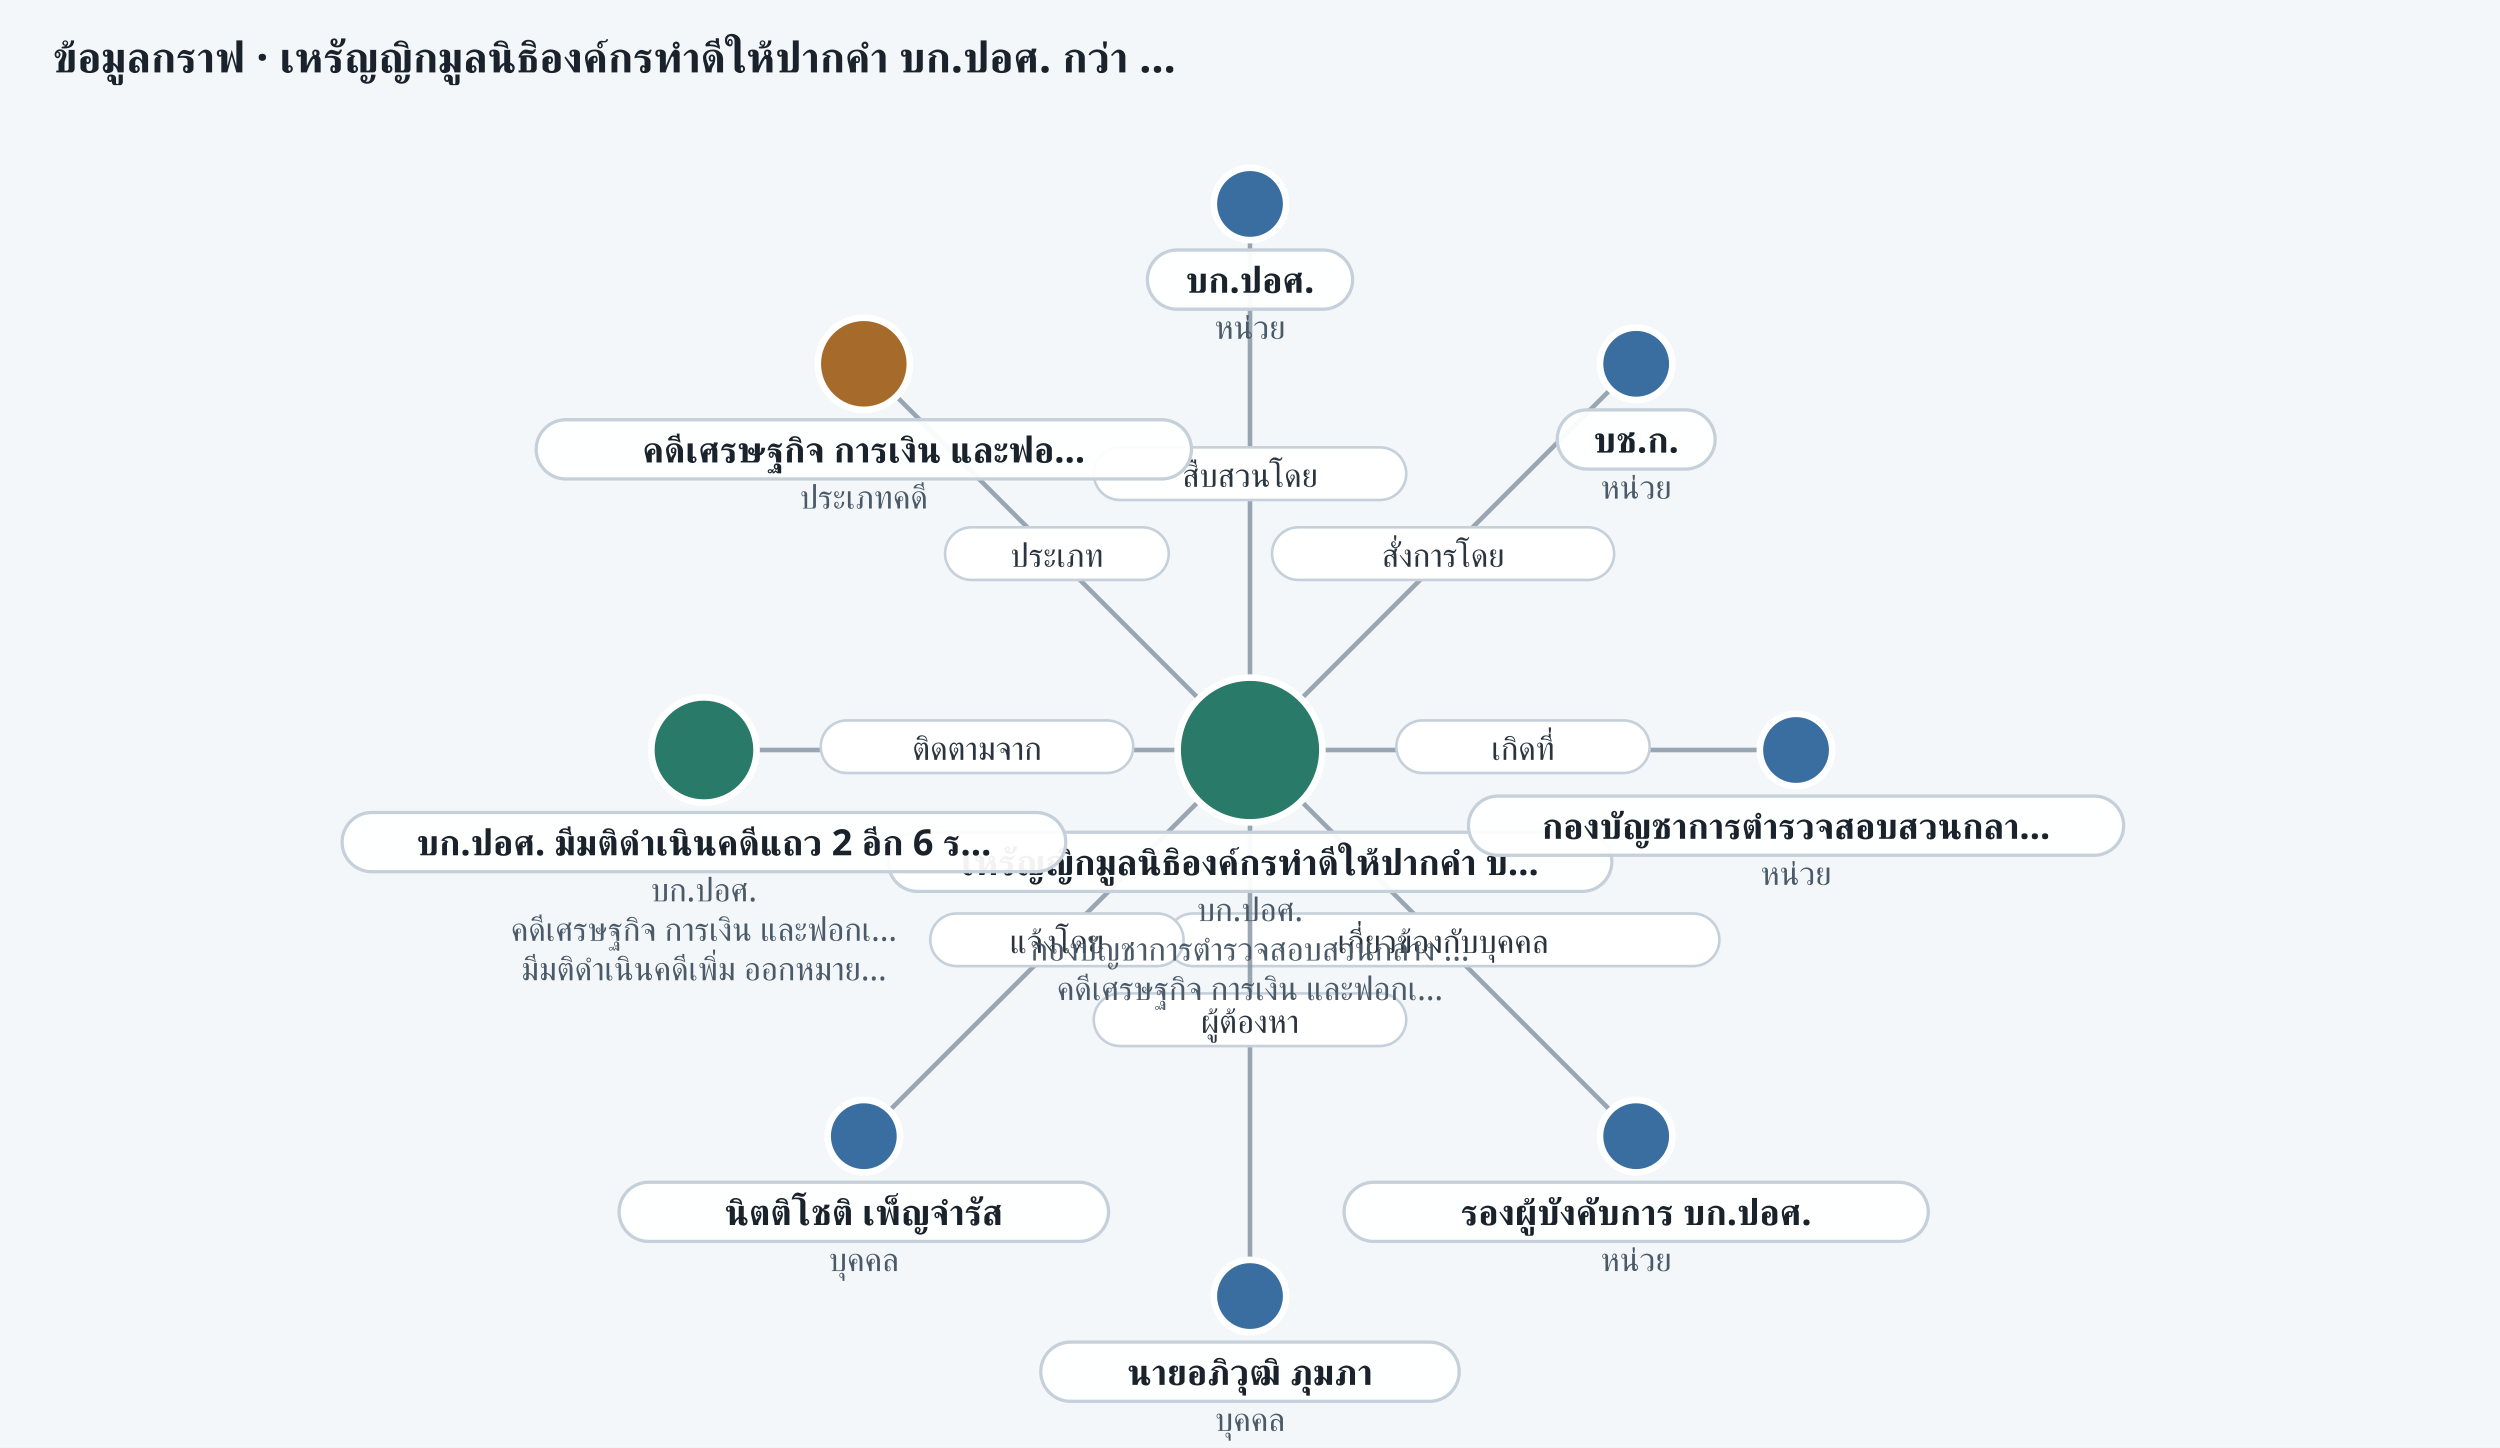
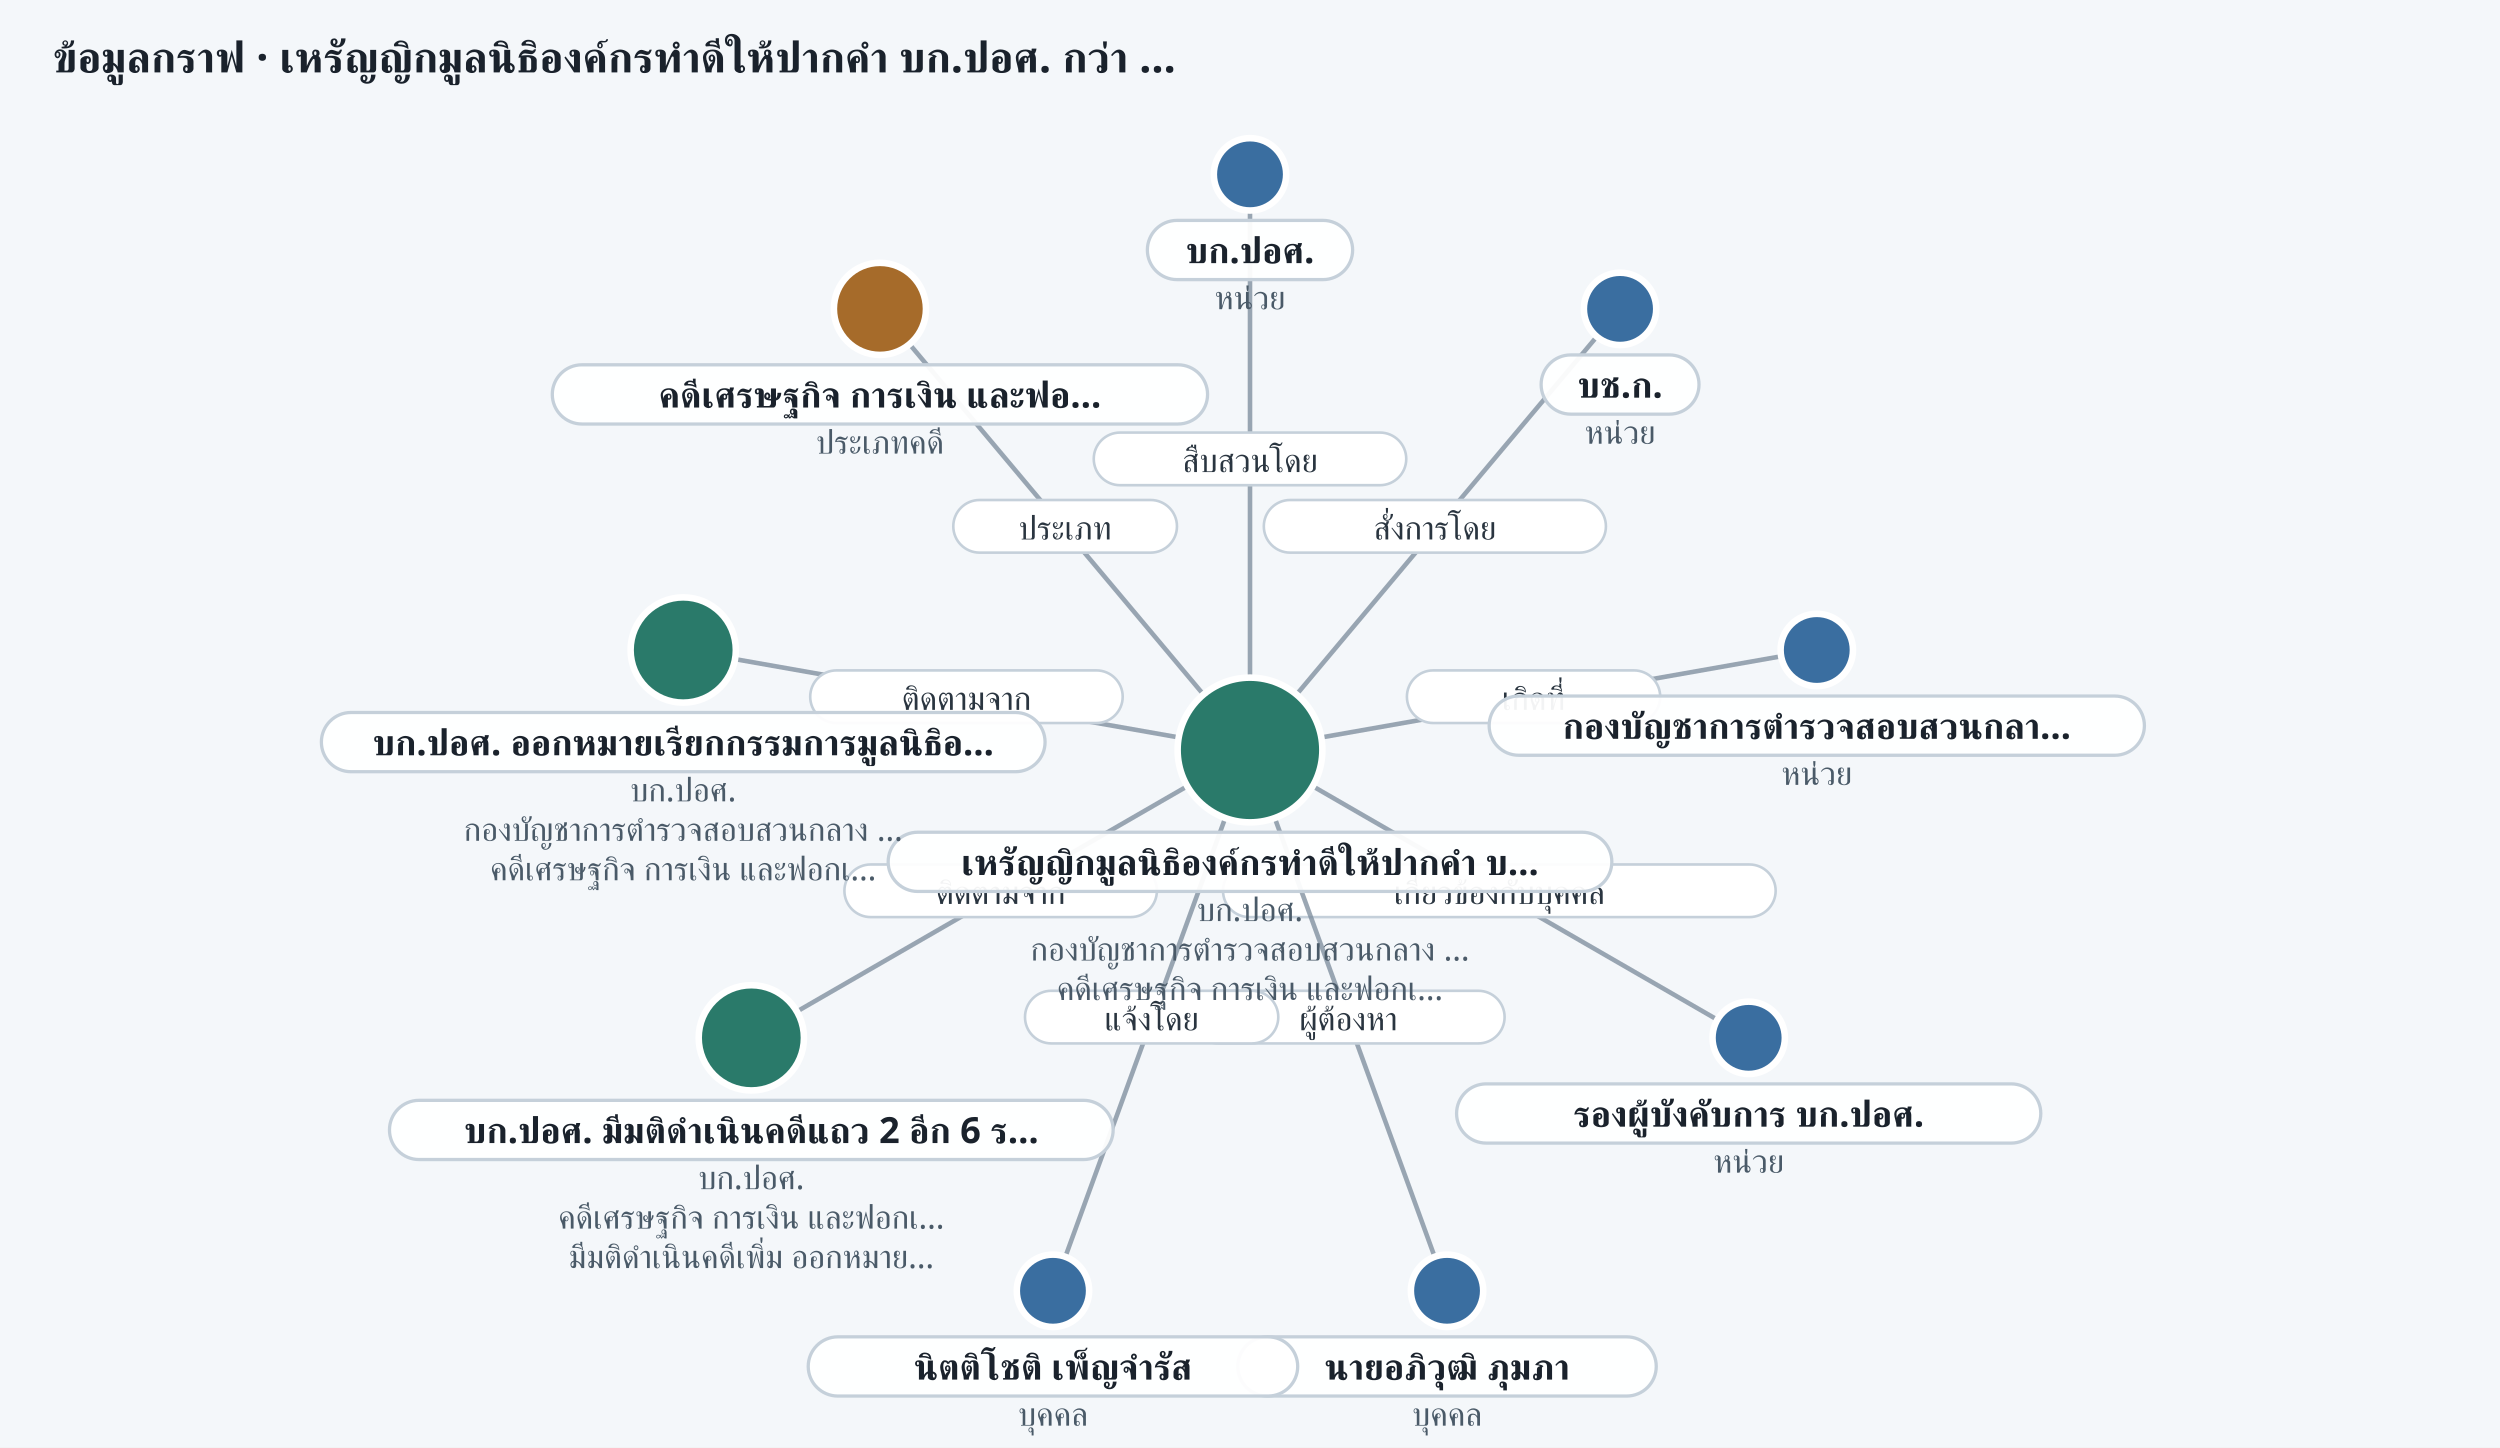
<svg xmlns="http://www.w3.org/2000/svg" width="760" height="440" viewBox="0 0 760 440" role="img" aria-label="ego graph 20261117-econ-01">
  <rect width="100%" height="100%" fill="#f4f7fa" />
  <text x="16" y="22" font-size="13" font-weight="700" fill="#1a222c" font-family="Sarabun, Anuphan, sans-serif">ข้อมูลกราฟ · เหรัญญิกมูลนิธิองค์กรทำดีให้ปากคำ บก.ปอศ. กว่า …</text>
-   <line x1="380.0" y1="228.0" x2="380.0" y2="62.0" stroke="#7a8a9a" stroke-width="1.4" opacity="0.75" />
-   <rect x="332.5" y="136.0" width="95.0" height="16" rx="8" fill="#fff" stroke="#c5d0da" stroke-width="0.8" />
-   <text x="380.0" y="148.0" text-anchor="middle" font-size="10" fill="#2a3540" font-family="Sarabun, Anuphan, sans-serif">สืบสวนโดย</text>
-   <line x1="380.0" y1="228.0" x2="497.4" y2="110.6" stroke="#7a8a9a" stroke-width="1.4" opacity="0.75" />
-   <rect x="386.7" y="160.3" width="104.0" height="16" rx="8" fill="#fff" stroke="#c5d0da" stroke-width="0.8" />
-   <text x="438.7" y="172.3" text-anchor="middle" font-size="10" fill="#2a3540" font-family="Sarabun, Anuphan, sans-serif">สั่งการโดย</text>
-   <line x1="380.0" y1="228.0" x2="546.0" y2="228.0" stroke="#7a8a9a" stroke-width="1.4" opacity="0.75" />
-   <rect x="424.5" y="219.0" width="77.0" height="16" rx="8" fill="#fff" stroke="#c5d0da" stroke-width="0.8" />
-   <text x="463.0" y="231.0" text-anchor="middle" font-size="10" fill="#2a3540" font-family="Sarabun, Anuphan, sans-serif">เกิดที่</text>
-   <line x1="380.0" y1="228.0" x2="497.4" y2="345.4" stroke="#7a8a9a" stroke-width="1.4" opacity="0.75" />
-   <rect x="354.7" y="277.7" width="168.0" height="16" rx="8" fill="#fff" stroke="#c5d0da" stroke-width="0.8" />
-   <text x="438.7" y="289.7" text-anchor="middle" font-size="10" fill="#2a3540" font-family="Sarabun, Anuphan, sans-serif">เกี่ยวข้องกับบุคคล</text>
-   <line x1="380.0" y1="228.0" x2="380.0" y2="394.0" stroke="#7a8a9a" stroke-width="1.4" opacity="0.75" />
-   <rect x="332.5" y="302.0" width="95.0" height="16" rx="8" fill="#fff" stroke="#c5d0da" stroke-width="0.8" />
-   <text x="380.0" y="314.0" text-anchor="middle" font-size="10" fill="#2a3540" font-family="Sarabun, Anuphan, sans-serif">ผู้ต้องหา</text>
-   <line x1="380.0" y1="228.0" x2="262.6" y2="345.4" stroke="#7a8a9a" stroke-width="1.4" opacity="0.75" />
-   <rect x="282.8" y="277.7" width="77.0" height="16" rx="8" fill="#fff" stroke="#c5d0da" stroke-width="0.8" />
-   <text x="321.3" y="289.7" text-anchor="middle" font-size="10" fill="#2a3540" font-family="Sarabun, Anuphan, sans-serif">แจ้งโดย</text>
-   <line x1="380.0" y1="228.0" x2="214.0" y2="228.0" stroke="#7a8a9a" stroke-width="1.4" opacity="0.75" />
-   <rect x="249.5" y="219.0" width="95.0" height="16" rx="8" fill="#fff" stroke="#c5d0da" stroke-width="0.8" />
-   <text x="297.0" y="231.0" text-anchor="middle" font-size="10" fill="#2a3540" font-family="Sarabun, Anuphan, sans-serif">ติดตามจาก</text>
-   <line x1="380.0" y1="228.0" x2="262.6" y2="110.6" stroke="#7a8a9a" stroke-width="1.4" opacity="0.75" />
-   <rect x="287.3" y="160.3" width="68.0" height="16" rx="8" fill="#fff" stroke="#c5d0da" stroke-width="0.8" />
-   <text x="321.3" y="172.3" text-anchor="middle" font-size="10" fill="#2a3540" font-family="Sarabun, Anuphan, sans-serif">ประเภท</text>
+   <line x1="380.0" y1="228.0" x2="380.0" y2="53.0" stroke="#7a8a9a" stroke-width="1.4" opacity="0.75" />
+   <rect x="332.5" y="131.5" width="95.0" height="16" rx="8" fill="#fff" stroke="#c5d0da" stroke-width="0.8" />
+   <text x="380.0" y="143.5" text-anchor="middle" font-size="10" fill="#2a3540" font-family="Sarabun, Anuphan, sans-serif">สืบสวนโดย</text>
+   <line x1="380.0" y1="228.0" x2="492.5" y2="93.9" stroke="#7a8a9a" stroke-width="1.4" opacity="0.75" />
+   <rect x="384.2" y="152.0" width="104.0" height="16" rx="8" fill="#fff" stroke="#c5d0da" stroke-width="0.8" />
+   <text x="436.2" y="164.0" text-anchor="middle" font-size="10" fill="#2a3540" font-family="Sarabun, Anuphan, sans-serif">สั่งการโดย</text>
+   <line x1="380.0" y1="228.0" x2="552.3" y2="197.6" stroke="#7a8a9a" stroke-width="1.4" opacity="0.75" />
+   <rect x="427.7" y="203.8" width="77.0" height="16" rx="8" fill="#fff" stroke="#c5d0da" stroke-width="0.8" />
+   <text x="466.2" y="215.8" text-anchor="middle" font-size="10" fill="#2a3540" font-family="Sarabun, Anuphan, sans-serif">เกิดที่</text>
+   <line x1="380.0" y1="228.0" x2="531.6" y2="315.5" stroke="#7a8a9a" stroke-width="1.4" opacity="0.75" />
+   <rect x="371.8" y="262.8" width="168.0" height="16" rx="8" fill="#fff" stroke="#c5d0da" stroke-width="0.8" />
+   <text x="455.8" y="274.8" text-anchor="middle" font-size="10" fill="#2a3540" font-family="Sarabun, Anuphan, sans-serif">เกี่ยวข้องกับบุคคล</text>
+   <line x1="380.0" y1="228.0" x2="439.9" y2="392.4" stroke="#7a8a9a" stroke-width="1.4" opacity="0.75" />
+   <rect x="362.4" y="301.2" width="95.0" height="16" rx="8" fill="#fff" stroke="#c5d0da" stroke-width="0.8" />
+   <text x="409.9" y="313.2" text-anchor="middle" font-size="10" fill="#2a3540" font-family="Sarabun, Anuphan, sans-serif">ผู้ต้องหา</text>
+   <line x1="380.0" y1="228.0" x2="320.1" y2="392.4" stroke="#7a8a9a" stroke-width="1.4" opacity="0.75" />
+   <rect x="311.6" y="301.2" width="77.0" height="16" rx="8" fill="#fff" stroke="#c5d0da" stroke-width="0.8" />
+   <text x="350.1" y="313.2" text-anchor="middle" font-size="10" fill="#2a3540" font-family="Sarabun, Anuphan, sans-serif">แจ้งโดย</text>
+   <line x1="380.0" y1="228.0" x2="228.4" y2="315.5" stroke="#7a8a9a" stroke-width="1.4" opacity="0.75" />
+   <rect x="256.7" y="262.8" width="95.0" height="16" rx="8" fill="#fff" stroke="#c5d0da" stroke-width="0.8" />
+   <text x="304.2" y="274.8" text-anchor="middle" font-size="10" fill="#2a3540" font-family="Sarabun, Anuphan, sans-serif">ติดตามจาก</text>
+   <line x1="207.7" y1="197.6" x2="380.0" y2="228.0" stroke="#7a8a9a" stroke-width="1.4" opacity="0.75" />
+   <rect x="246.3" y="203.8" width="95.0" height="16" rx="8" fill="#fff" stroke="#c5d0da" stroke-width="0.8" />
+   <text x="293.8" y="215.8" text-anchor="middle" font-size="10" fill="#2a3540" font-family="Sarabun, Anuphan, sans-serif">ติดตามจาก</text>
+   <line x1="380.0" y1="228.0" x2="267.5" y2="93.9" stroke="#7a8a9a" stroke-width="1.4" opacity="0.75" />
+   <rect x="289.8" y="152.0" width="68.0" height="16" rx="8" fill="#fff" stroke="#c5d0da" stroke-width="0.8" />
+   <text x="323.8" y="164.0" text-anchor="middle" font-size="10" fill="#2a3540" font-family="Sarabun, Anuphan, sans-serif">ประเภท</text>
  <circle cx="380.0" cy="228.0" r="22" fill="#2a7a6a" stroke="#fff" stroke-width="2" />
  <rect x="270.0" y="253.0" width="220.0" height="18" rx="9" fill="rgba(255,255,255,0.94)" stroke="#c5d0da" />
  <text x="380.0" y="266.0" text-anchor="middle" font-size="11" font-weight="600" fill="#1a222c" font-family="Sarabun, Anuphan, sans-serif">เหรัญญิกมูลนิธิองค์กรทำดีให้ปากคำ บ…</text>
  <text x="380.0" y="280.0" text-anchor="middle" font-size="10" fill="#4a5a68" font-family="Sarabun, Anuphan, sans-serif">บก.ปอศ.</text>
  <text x="380.0" y="292.0" text-anchor="middle" font-size="10" fill="#4a5a68" font-family="Sarabun, Anuphan, sans-serif">กองบัญชาการตำรวจสอบสวนกลาง …</text>
  <text x="380.0" y="304.0" text-anchor="middle" font-size="10" fill="#4a5a68" font-family="Sarabun, Anuphan, sans-serif">คดีเศรษฐกิจ การเงิน และฟอกเ…</text>
-   <circle cx="380.0" cy="62.0" r="11" fill="#3a6ea0" stroke="#fff" stroke-width="2" />
-   <rect x="348.8" y="76.0" width="62.4" height="18" rx="9" fill="rgba(255,255,255,0.94)" stroke="#c5d0da" />
-   <text x="380.0" y="89.0" text-anchor="middle" font-size="11" font-weight="600" fill="#1a222c" font-family="Sarabun, Anuphan, sans-serif">บก.ปอศ.</text>
-   <text x="380.0" y="103.0" text-anchor="middle" font-size="10" fill="#4a5a68" font-family="Sarabun, Anuphan, sans-serif">หน่วย</text>
-   <circle cx="497.4" cy="110.6" r="11" fill="#3a6ea0" stroke="#fff" stroke-width="2" />
-   <rect x="473.4" y="124.6" width="48.0" height="18" rx="9" fill="rgba(255,255,255,0.94)" stroke="#c5d0da" />
-   <text x="497.4" y="137.6" text-anchor="middle" font-size="11" font-weight="600" fill="#1a222c" font-family="Sarabun, Anuphan, sans-serif">บช.ก.</text>
-   <text x="497.4" y="151.6" text-anchor="middle" font-size="10" fill="#4a5a68" font-family="Sarabun, Anuphan, sans-serif">หน่วย</text>
-   <circle cx="546.0" cy="228.0" r="11" fill="#3a6ea0" stroke="#fff" stroke-width="2" />
-   <rect x="446.4" y="242.0" width="199.2" height="18" rx="9" fill="rgba(255,255,255,0.94)" stroke="#c5d0da" />
-   <text x="546.0" y="255.0" text-anchor="middle" font-size="11" font-weight="600" fill="#1a222c" font-family="Sarabun, Anuphan, sans-serif">กองบัญชาการตำรวจสอบสวนกลา…</text>
-   <text x="546.0" y="269.0" text-anchor="middle" font-size="10" fill="#4a5a68" font-family="Sarabun, Anuphan, sans-serif">หน่วย</text>
-   <circle cx="497.4" cy="345.4" r="11" fill="#3a6ea0" stroke="#fff" stroke-width="2" />
-   <rect x="408.6" y="359.4" width="177.6" height="18" rx="9" fill="rgba(255,255,255,0.94)" stroke="#c5d0da" />
-   <text x="497.4" y="372.4" text-anchor="middle" font-size="11" font-weight="600" fill="#1a222c" font-family="Sarabun, Anuphan, sans-serif">รองผู้บังคับการ บก.ปอศ.</text>
-   <text x="497.4" y="386.4" text-anchor="middle" font-size="10" fill="#4a5a68" font-family="Sarabun, Anuphan, sans-serif">หน่วย</text>
-   <circle cx="380.0" cy="394.0" r="11" fill="#3a6ea0" stroke="#fff" stroke-width="2" />
-   <rect x="316.4" y="408.0" width="127.2" height="18" rx="9" fill="rgba(255,255,255,0.94)" stroke="#c5d0da" />
-   <text x="380.0" y="421.0" text-anchor="middle" font-size="11" font-weight="600" fill="#1a222c" font-family="Sarabun, Anuphan, sans-serif">นายอภิวุฒิ ภุมภา</text>
-   <text x="380.0" y="435.0" text-anchor="middle" font-size="10" fill="#4a5a68" font-family="Sarabun, Anuphan, sans-serif">บุคคล</text>
-   <circle cx="262.6" cy="345.4" r="11" fill="#3a6ea0" stroke="#fff" stroke-width="2" />
-   <rect x="188.2" y="359.4" width="148.8" height="18" rx="9" fill="rgba(255,255,255,0.94)" stroke="#c5d0da" />
-   <text x="262.6" y="372.4" text-anchor="middle" font-size="11" font-weight="600" fill="#1a222c" font-family="Sarabun, Anuphan, sans-serif">นิตติโชติ เพ็ญจำรัส</text>
-   <text x="262.6" y="386.4" text-anchor="middle" font-size="10" fill="#4a5a68" font-family="Sarabun, Anuphan, sans-serif">บุคคล</text>
-   <circle cx="214.0" cy="228.0" r="16" fill="#2a7a6a" stroke="#fff" stroke-width="2" />
-   <rect x="104.0" y="247.0" width="220.0" height="18" rx="9" fill="rgba(255,255,255,0.94)" stroke="#c5d0da" />
-   <text x="214.0" y="260.0" text-anchor="middle" font-size="11" font-weight="600" fill="#1a222c" font-family="Sarabun, Anuphan, sans-serif">บก.ปอศ. มีมติดำเนินคดีแถว 2 อีก 6 ร…</text>
-   <text x="214.0" y="274.0" text-anchor="middle" font-size="10" fill="#4a5a68" font-family="Sarabun, Anuphan, sans-serif">บก.ปอศ.</text>
-   <text x="214.0" y="286.0" text-anchor="middle" font-size="10" fill="#4a5a68" font-family="Sarabun, Anuphan, sans-serif">คดีเศรษฐกิจ การเงิน และฟอกเ…</text>
-   <text x="214.0" y="298.0" text-anchor="middle" font-size="10" fill="#4a5a68" font-family="Sarabun, Anuphan, sans-serif">มีมติดำเนินคดีเพิ่ม ออกหมาย…</text>
-   <circle cx="262.6" cy="110.6" r="14" fill="#a66b2a" stroke="#fff" stroke-width="2" />
-   <rect x="163.0" y="127.6" width="199.2" height="18" rx="9" fill="rgba(255,255,255,0.94)" stroke="#c5d0da" />
-   <text x="262.6" y="140.6" text-anchor="middle" font-size="11" font-weight="600" fill="#1a222c" font-family="Sarabun, Anuphan, sans-serif">คดีเศรษฐกิจ การเงิน และฟอ…</text>
-   <text x="262.6" y="154.6" text-anchor="middle" font-size="10" fill="#4a5a68" font-family="Sarabun, Anuphan, sans-serif">ประเภทคดี</text>
+   <circle cx="380.0" cy="53.0" r="11" fill="#3a6ea0" stroke="#fff" stroke-width="2" />
+   <rect x="348.8" y="67.0" width="62.4" height="18" rx="9" fill="rgba(255,255,255,0.94)" stroke="#c5d0da" />
+   <text x="380.0" y="80.0" text-anchor="middle" font-size="11" font-weight="600" fill="#1a222c" font-family="Sarabun, Anuphan, sans-serif">บก.ปอศ.</text>
+   <text x="380.0" y="94.0" text-anchor="middle" font-size="10" fill="#4a5a68" font-family="Sarabun, Anuphan, sans-serif">หน่วย</text>
+   <circle cx="492.5" cy="93.9" r="11" fill="#3a6ea0" stroke="#fff" stroke-width="2" />
+   <rect x="468.5" y="107.9" width="48.0" height="18" rx="9" fill="rgba(255,255,255,0.94)" stroke="#c5d0da" />
+   <text x="492.5" y="120.9" text-anchor="middle" font-size="11" font-weight="600" fill="#1a222c" font-family="Sarabun, Anuphan, sans-serif">บช.ก.</text>
+   <text x="492.5" y="134.9" text-anchor="middle" font-size="10" fill="#4a5a68" font-family="Sarabun, Anuphan, sans-serif">หน่วย</text>
+   <circle cx="552.3" cy="197.6" r="11" fill="#3a6ea0" stroke="#fff" stroke-width="2" />
+   <rect x="452.7" y="211.6" width="199.2" height="18" rx="9" fill="rgba(255,255,255,0.94)" stroke="#c5d0da" />
+   <text x="552.3" y="224.6" text-anchor="middle" font-size="11" font-weight="600" fill="#1a222c" font-family="Sarabun, Anuphan, sans-serif">กองบัญชาการตำรวจสอบสวนกลา…</text>
+   <text x="552.3" y="238.6" text-anchor="middle" font-size="10" fill="#4a5a68" font-family="Sarabun, Anuphan, sans-serif">หน่วย</text>
+   <circle cx="531.6" cy="315.5" r="11" fill="#3a6ea0" stroke="#fff" stroke-width="2" />
+   <rect x="442.8" y="329.5" width="177.6" height="18" rx="9" fill="rgba(255,255,255,0.94)" stroke="#c5d0da" />
+   <text x="531.6" y="342.5" text-anchor="middle" font-size="11" font-weight="600" fill="#1a222c" font-family="Sarabun, Anuphan, sans-serif">รองผู้บังคับการ บก.ปอศ.</text>
+   <text x="531.6" y="356.5" text-anchor="middle" font-size="10" fill="#4a5a68" font-family="Sarabun, Anuphan, sans-serif">หน่วย</text>
+   <circle cx="439.9" cy="392.4" r="11" fill="#3a6ea0" stroke="#fff" stroke-width="2" />
+   <rect x="376.3" y="406.4" width="127.2" height="18" rx="9" fill="rgba(255,255,255,0.94)" stroke="#c5d0da" />
+   <text x="439.9" y="419.4" text-anchor="middle" font-size="11" font-weight="600" fill="#1a222c" font-family="Sarabun, Anuphan, sans-serif">นายอภิวุฒิ ภุมภา</text>
+   <text x="439.9" y="433.4" text-anchor="middle" font-size="10" fill="#4a5a68" font-family="Sarabun, Anuphan, sans-serif">บุคคล</text>
+   <circle cx="320.1" cy="392.4" r="11" fill="#3a6ea0" stroke="#fff" stroke-width="2" />
+   <rect x="245.7" y="406.4" width="148.8" height="18" rx="9" fill="rgba(255,255,255,0.94)" stroke="#c5d0da" />
+   <text x="320.1" y="419.4" text-anchor="middle" font-size="11" font-weight="600" fill="#1a222c" font-family="Sarabun, Anuphan, sans-serif">นิตติโชติ เพ็ญจำรัส</text>
+   <text x="320.1" y="433.4" text-anchor="middle" font-size="10" fill="#4a5a68" font-family="Sarabun, Anuphan, sans-serif">บุคคล</text>
+   <circle cx="228.4" cy="315.5" r="16" fill="#2a7a6a" stroke="#fff" stroke-width="2" />
+   <rect x="118.4" y="334.5" width="220.0" height="18" rx="9" fill="rgba(255,255,255,0.94)" stroke="#c5d0da" />
+   <text x="228.4" y="347.5" text-anchor="middle" font-size="11" font-weight="600" fill="#1a222c" font-family="Sarabun, Anuphan, sans-serif">บก.ปอศ. มีมติดำเนินคดีแถว 2 อีก 6 ร…</text>
+   <text x="228.4" y="361.5" text-anchor="middle" font-size="10" fill="#4a5a68" font-family="Sarabun, Anuphan, sans-serif">บก.ปอศ.</text>
+   <text x="228.4" y="373.5" text-anchor="middle" font-size="10" fill="#4a5a68" font-family="Sarabun, Anuphan, sans-serif">คดีเศรษฐกิจ การเงิน และฟอกเ…</text>
+   <text x="228.4" y="385.5" text-anchor="middle" font-size="10" fill="#4a5a68" font-family="Sarabun, Anuphan, sans-serif">มีมติดำเนินคดีเพิ่ม ออกหมาย…</text>
+   <circle cx="207.7" cy="197.6" r="16" fill="#2a7a6a" stroke="#fff" stroke-width="2" />
+   <rect x="97.7" y="216.6" width="220.0" height="18" rx="9" fill="rgba(255,255,255,0.94)" stroke="#c5d0da" />
+   <text x="207.7" y="229.6" text-anchor="middle" font-size="11" font-weight="600" fill="#1a222c" font-family="Sarabun, Anuphan, sans-serif">บก.ปอศ. ออกหมายเรียกกรรมการมูลนิธิอ…</text>
+   <text x="207.7" y="243.6" text-anchor="middle" font-size="10" fill="#4a5a68" font-family="Sarabun, Anuphan, sans-serif">บก.ปอศ.</text>
+   <text x="207.7" y="255.6" text-anchor="middle" font-size="10" fill="#4a5a68" font-family="Sarabun, Anuphan, sans-serif">กองบัญชาการตำรวจสอบสวนกลาง …</text>
+   <text x="207.7" y="267.6" text-anchor="middle" font-size="10" fill="#4a5a68" font-family="Sarabun, Anuphan, sans-serif">คดีเศรษฐกิจ การเงิน และฟอกเ…</text>
+   <circle cx="267.5" cy="93.9" r="14" fill="#a66b2a" stroke="#fff" stroke-width="2" />
+   <rect x="167.9" y="110.9" width="199.2" height="18" rx="9" fill="rgba(255,255,255,0.94)" stroke="#c5d0da" />
+   <text x="267.5" y="123.9" text-anchor="middle" font-size="11" font-weight="600" fill="#1a222c" font-family="Sarabun, Anuphan, sans-serif">คดีเศรษฐกิจ การเงิน และฟอ…</text>
+   <text x="267.5" y="137.9" text-anchor="middle" font-size="10" fill="#4a5a68" font-family="Sarabun, Anuphan, sans-serif">ประเภทคดี</text>
</svg>
